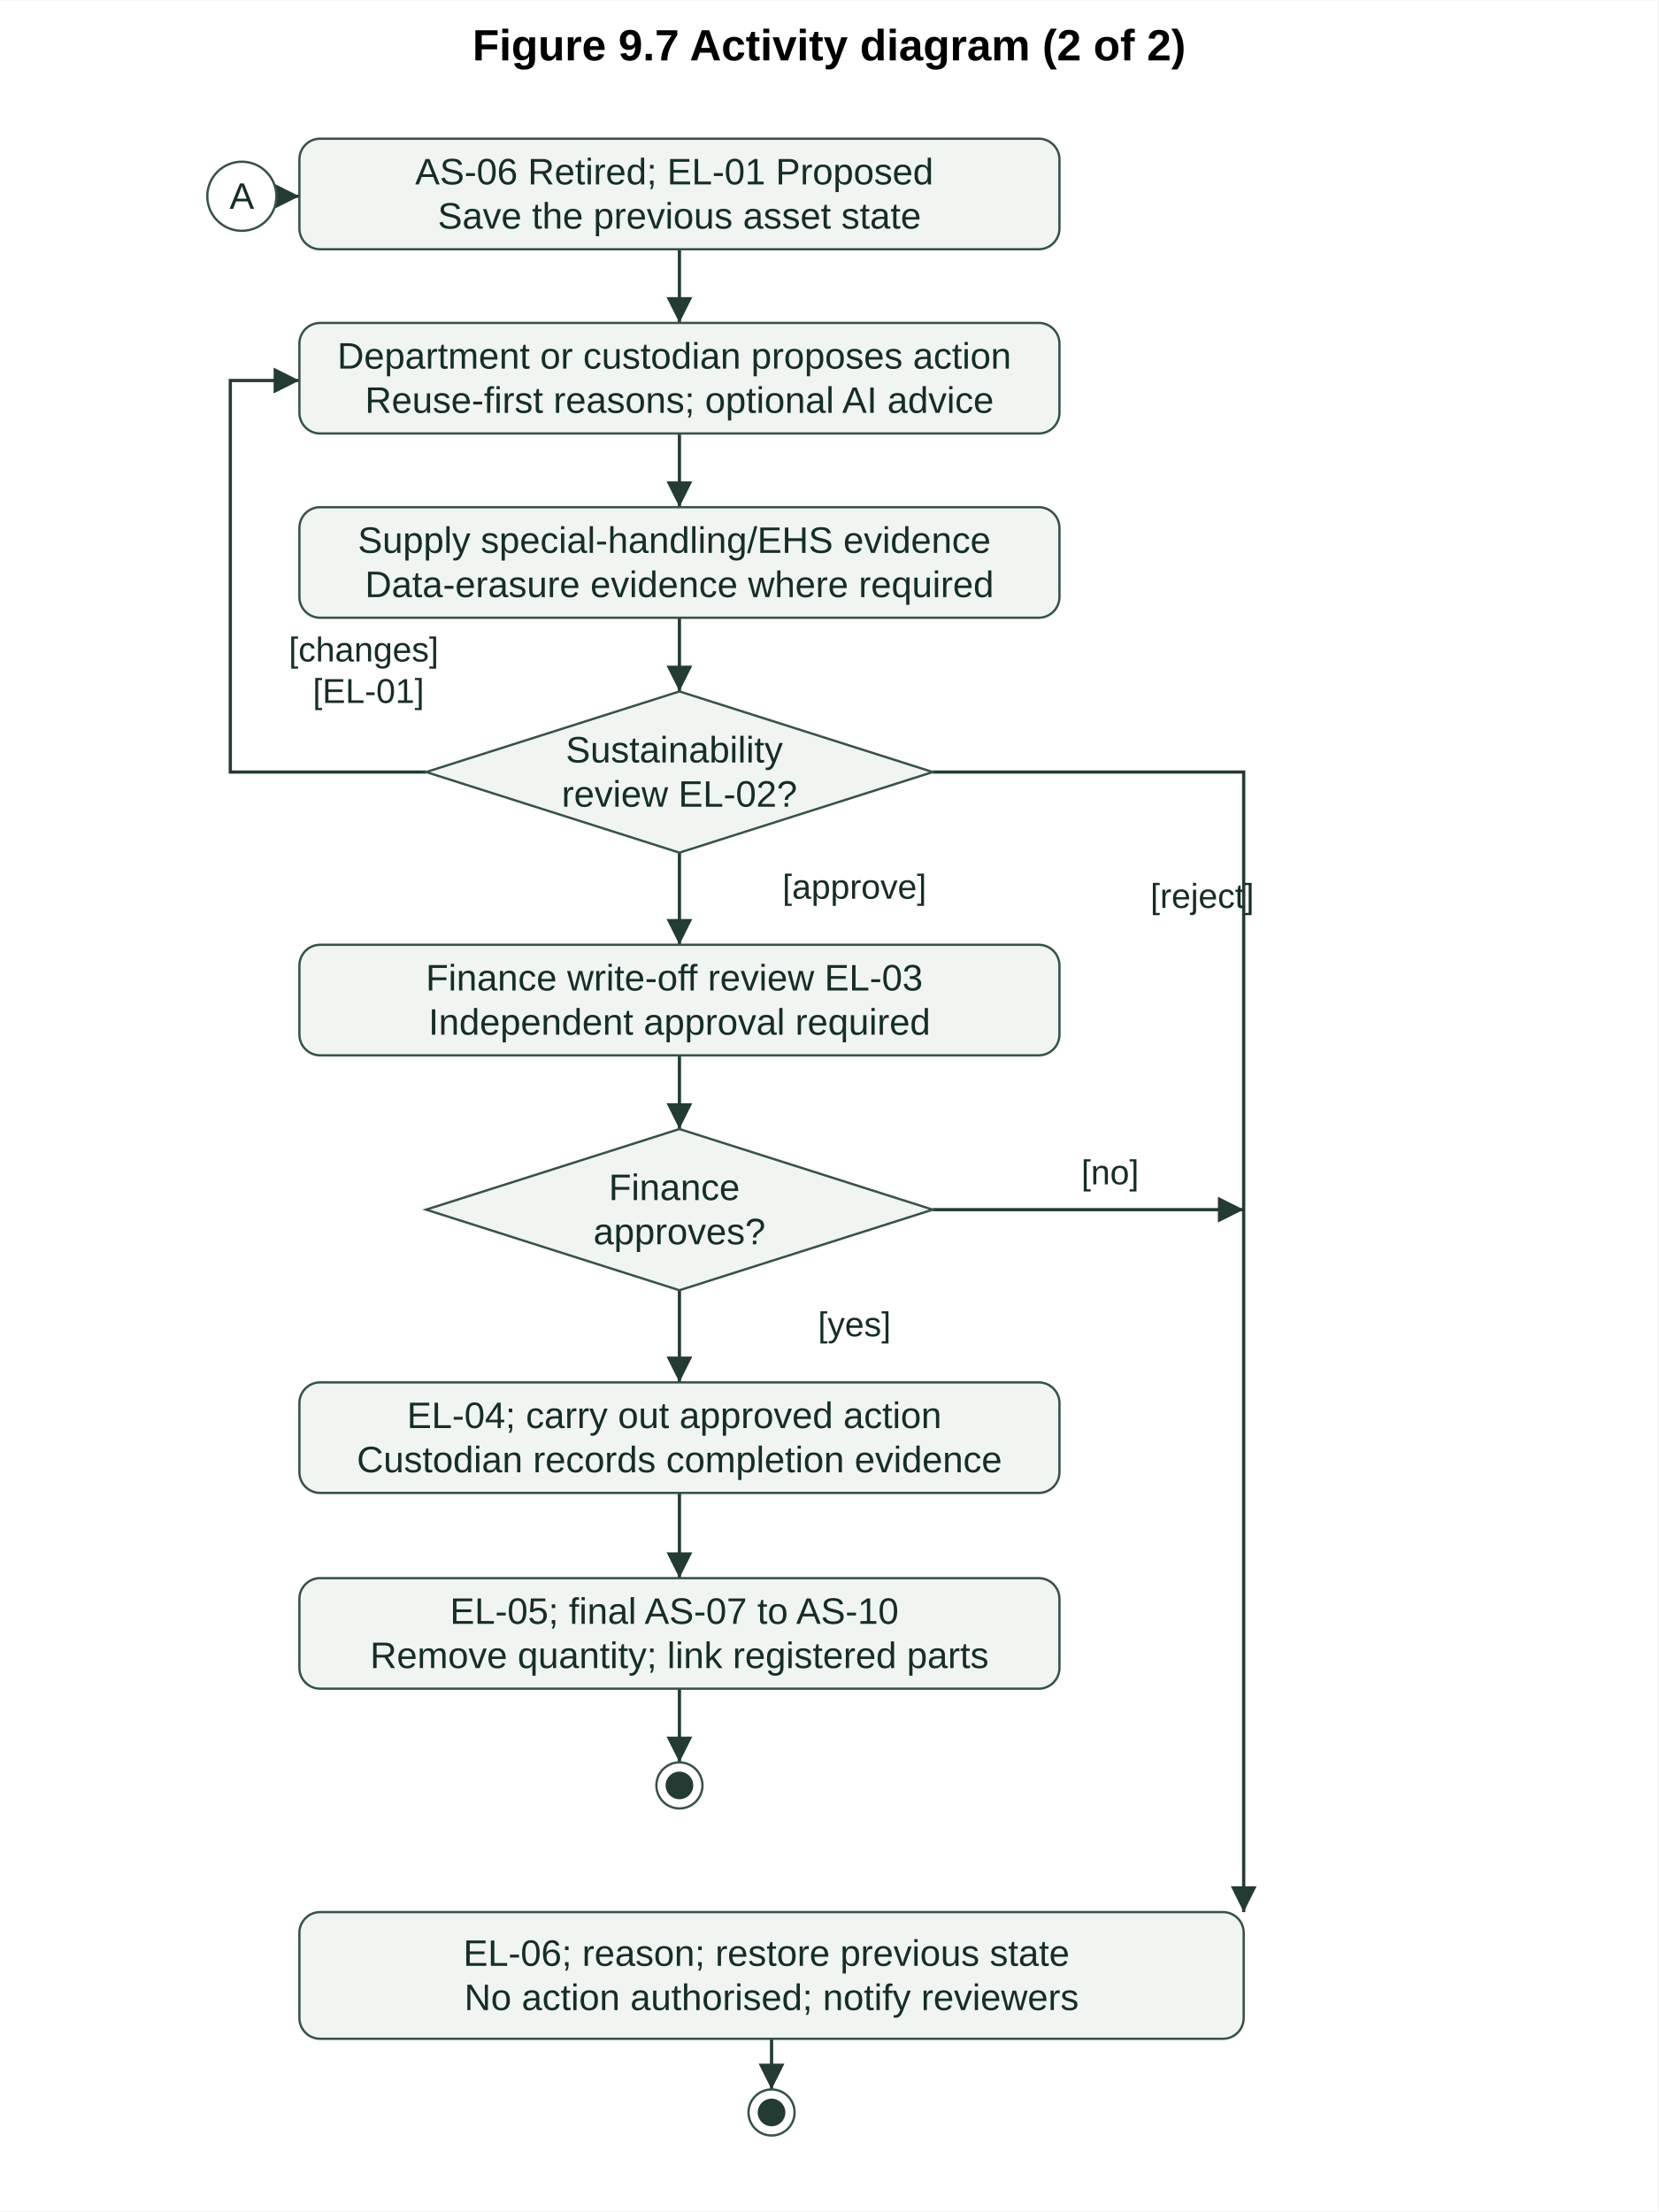
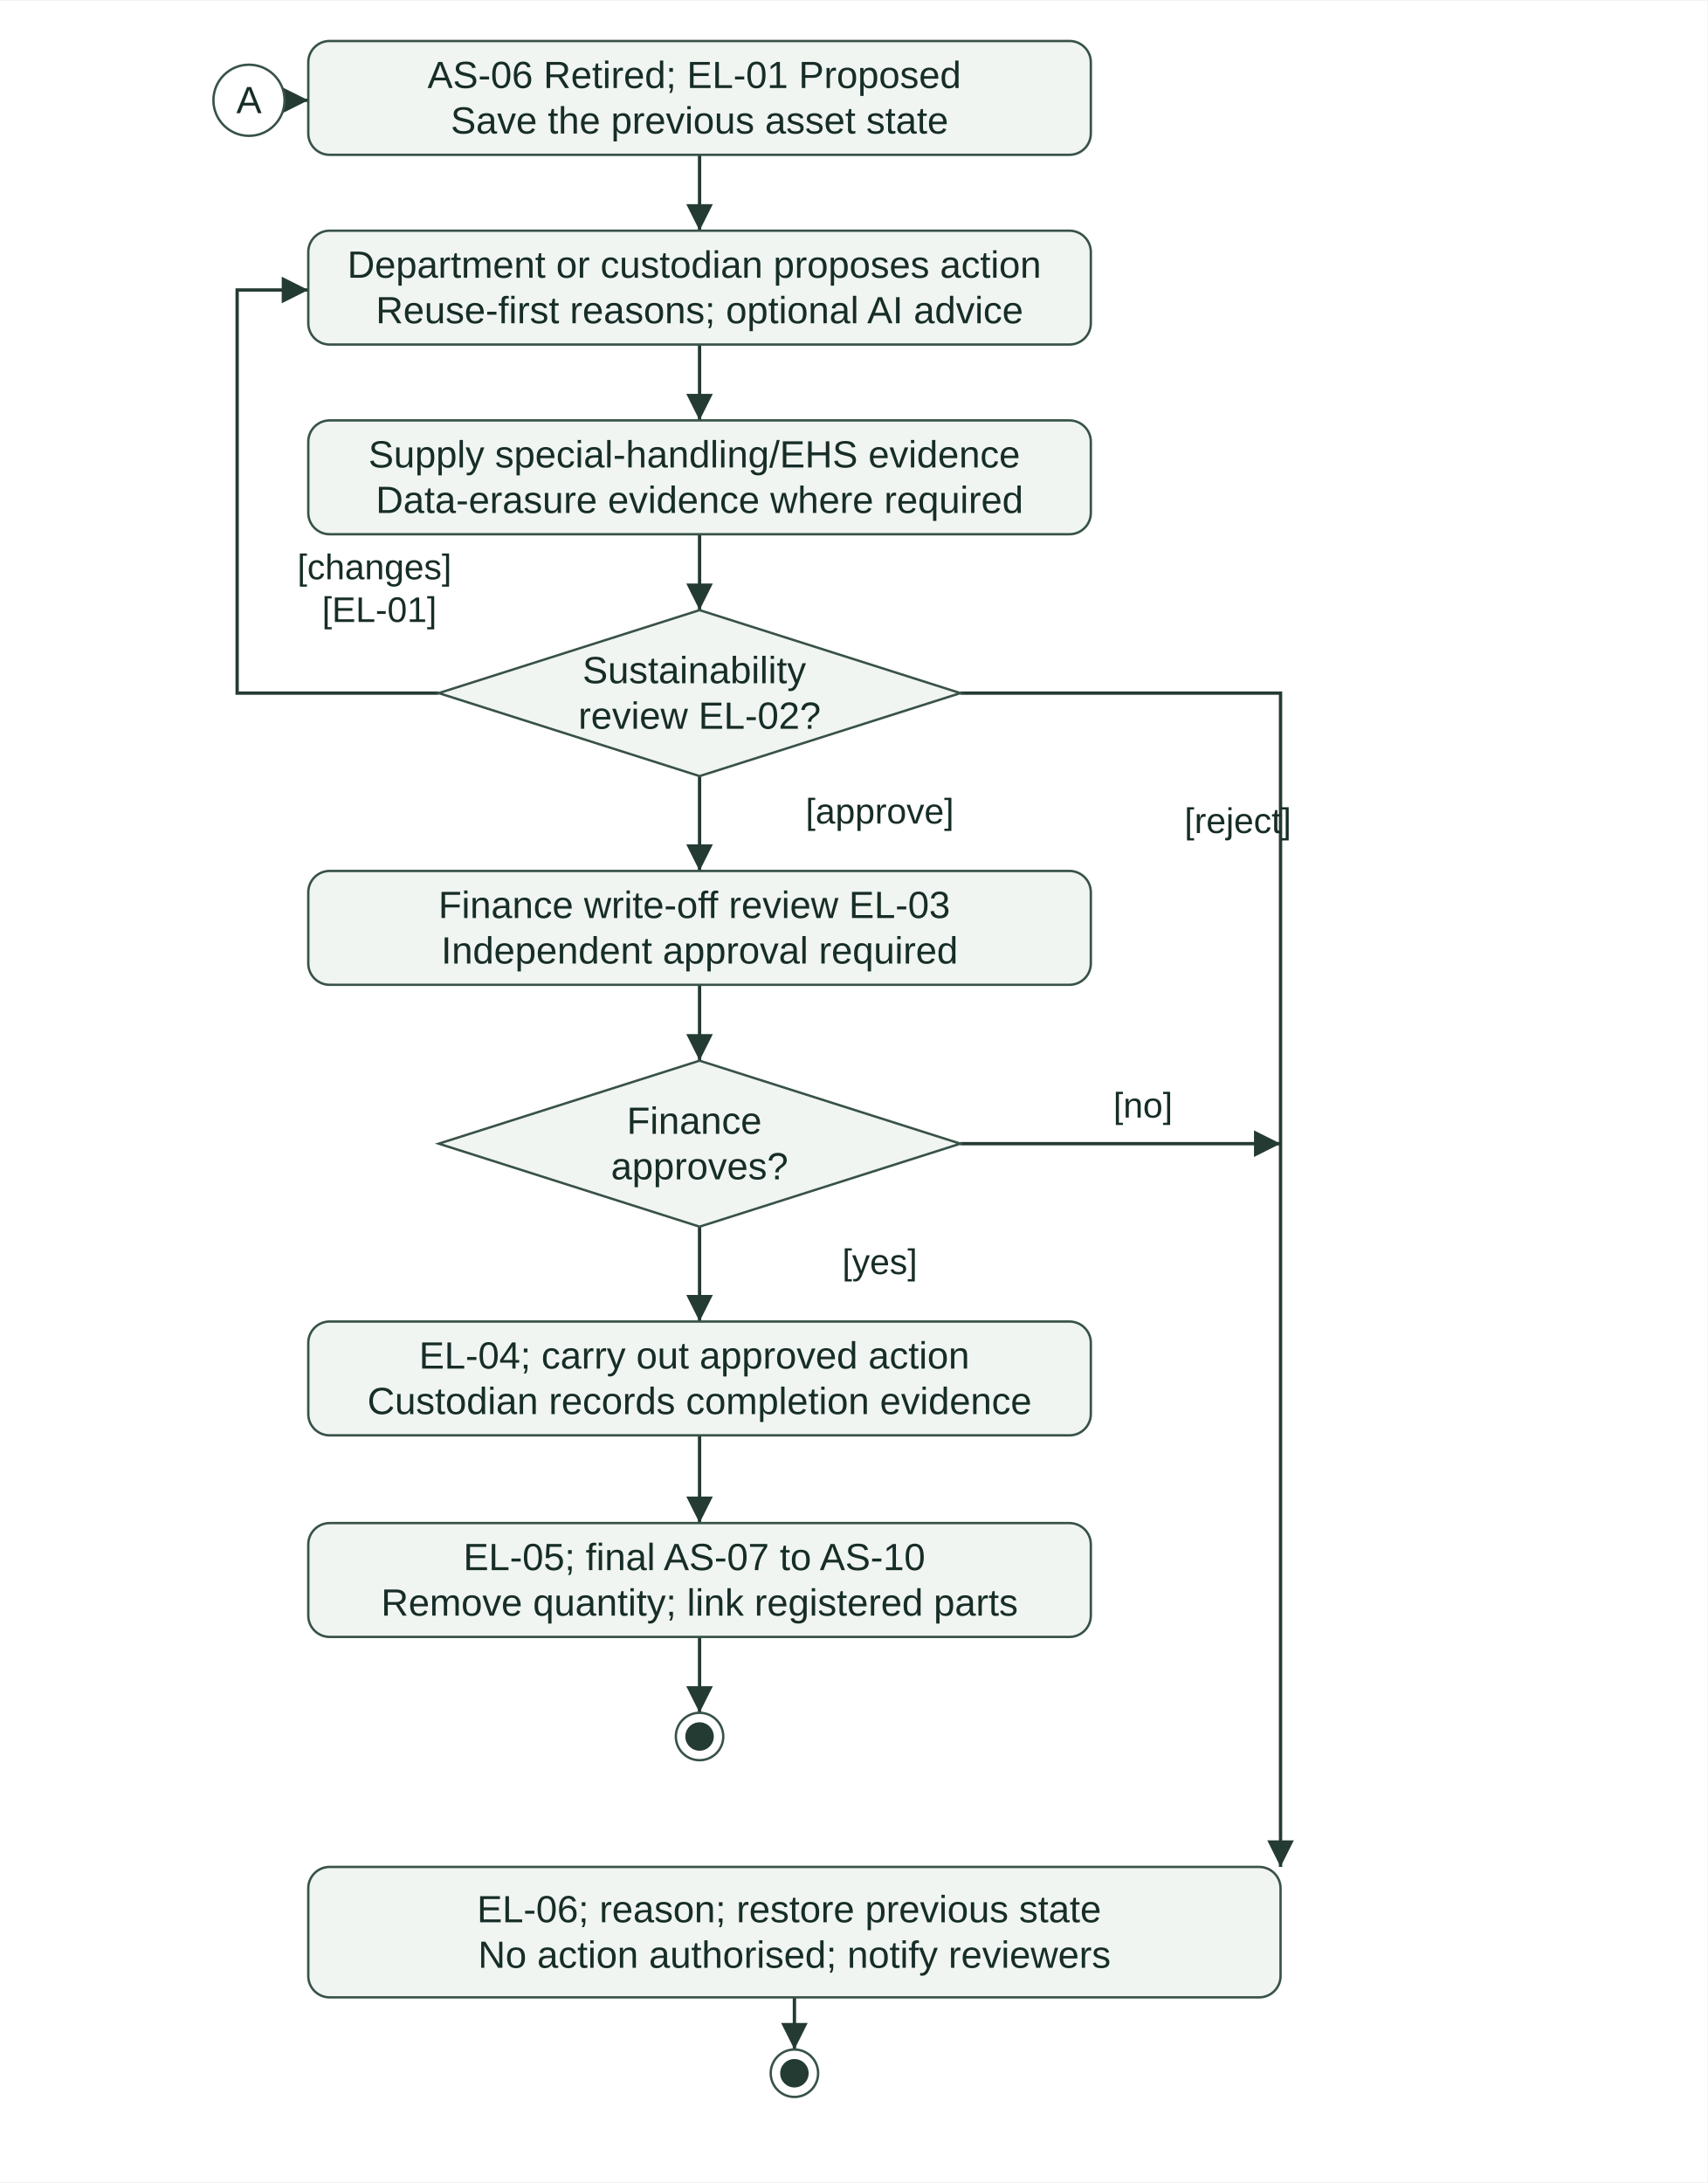
- <svg xmlns="http://www.w3.org/2000/svg" width="560" height="747" viewBox="0 0 720 960">
-   <rect width="720" height="960" fill="white" />
-   <text x="360" y="26" text-anchor="middle" font-family="Arial" font-size="19" font-weight="bold">Figure 9.7 Activity diagram (2 of 2)</text>
-   <svg x="80.0" y="43" width="560" height="902" viewBox="590 48 560 902">
+ <svg xmlns="http://www.w3.org/2000/svg" width="560" height="716" viewBox="0 0 720 920">
+   <rect width="720" height="920" fill="white" />
+   <svg x="80.0" y="0" width="560" height="902" viewBox="590 48 560 902">
    <defs>
      <marker id="arrow" markerWidth="9" markerHeight="8" refX="8" refY="4" orient="auto">
        <path d="M0,0 L8,4 L0,8 Z" fill="#243b33" />
      </marker>
      <marker id="open" markerWidth="9" markerHeight="8" refX="8" refY="4" orient="auto">
        <path d="M0,0 L8,4 L0,8" fill="none" stroke="#243b33" />
      </marker>
    </defs>
    <rect width="100%" height="100%" fill="white" />
    <polyline points="260,74 260,94" fill="none" stroke="#243b33" stroke-width="1.4" marker-end="url(#arrow)" />
    <polyline points="260,142 260,170" fill="none" stroke="#243b33" stroke-width="1.4" marker-end="url(#arrow)" />
    <polyline points="260,240 260,280" fill="none" stroke="#243b33" stroke-width="1.4" marker-end="url(#arrow)" />
    <polyline points="260,328 260,355" fill="none" stroke="#243b33" stroke-width="1.4" marker-end="url(#arrow)" />
    <polyline points="260,425 260,465" fill="none" stroke="#243b33" stroke-width="1.4" marker-end="url(#arrow)" />
    <polyline points="260,513 260,545" fill="none" stroke="#243b33" stroke-width="1.4" marker-end="url(#arrow)" />
    <polyline points="260,615 260,655" fill="none" stroke="#243b33" stroke-width="1.4" marker-end="url(#arrow)" />
    <polyline points="260,703 260,735" fill="none" stroke="#243b33" stroke-width="1.4" marker-end="url(#arrow)" />
    <polyline points="150,580 35,580 35,304 95,304" fill="none" stroke="#243b33" stroke-width="1.4" marker-end="url(#arrow)" />
    <polyline points="370,390 505,390 505,465" fill="none" stroke="#243b33" stroke-width="1.4" marker-end="url(#arrow)" />
    <polyline points="505,525 505,555" fill="none" stroke="#243b33" stroke-width="1.4" marker-end="url(#arrow)" />
    <polyline points="370,205 475,205" fill="none" stroke="#243b33" stroke-width="1.4" marker-end="url(#arrow)" />
    <polyline points="630,90 640,90" fill="none" stroke="#243b33" stroke-width="1.4" marker-end="url(#arrow)" />
    <polyline points="805,113 805,145" fill="none" stroke="#243b33" stroke-width="1.4" marker-end="url(#arrow)" />
    <polyline points="805,193 805,225" fill="none" stroke="#243b33" stroke-width="1.4" marker-end="url(#arrow)" />
    <polyline points="805,273 805,305" fill="none" stroke="#243b33" stroke-width="1.4" marker-end="url(#arrow)" />
    <polyline points="805,375 805,415" fill="none" stroke="#243b33" stroke-width="1.4" marker-end="url(#arrow)" />
    <polyline points="805,463 805,495" fill="none" stroke="#243b33" stroke-width="1.4" marker-end="url(#arrow)" />
    <polyline points="805,565 805,605" fill="none" stroke="#243b33" stroke-width="1.4" marker-end="url(#arrow)" />
    <polyline points="805,653 805,690" fill="none" stroke="#243b33" stroke-width="1.4" marker-end="url(#arrow)" />
    <polyline points="805,738 805,770" fill="none" stroke="#243b33" stroke-width="1.4" marker-end="url(#arrow)" />
    <polyline points="915,340 1050,340 1050,835" fill="none" stroke="#243b33" stroke-width="1.4" marker-end="url(#arrow)" />
    <polyline points="915,530 1050,530" fill="none" stroke="#243b33" stroke-width="1.4" marker-end="url(#arrow)" />
    <polyline points="845,890 845,912" fill="none" stroke="#243b33" stroke-width="1.4" marker-end="url(#arrow)" />
    <polyline points="695,340 610,340 610,170 640,170" fill="none" stroke="#243b33" stroke-width="1.4" marker-end="url(#arrow)" />
-     <text x="575.0" y="30" text-anchor="middle" font-family="Arial,sans-serif" font-size="22" font-weight="bold" fill="#172d27">
-       <tspan x="575.0" dy="0">Figure 9.7 Activity from maintenance to end of life</tspan>
-     </text>
    <circle cx="260" cy="66" r="8" fill="#243b33" />
    <rect x="95" y="94" width="330" height="48" rx="9" fill="#f0f5f1" stroke="#385247" />
    <text x="260.0" y="113.84" text-anchor="middle" font-family="Arial,sans-serif" font-size="16" font-weight="normal" fill="#172d27">
      <tspan x="260.0" dy="0">Custodian reports defect: MW-01</tspan>
      <tspan x="260.0" dy="19.2">Maintenance staff assess: MW-02</tspan>
    </text>
    <polygon points="260.0,170 370,205.0 260.0,240 150,205.0" fill="#f0f5f1" stroke="#385247" />
    <text x="260.0" y="200.84" text-anchor="middle" font-family="Arial,sans-serif" font-size="16" font-weight="normal" fill="#172d27">
      <tspan x="260.0" dy="0">Repairable and</tspan>
      <tspan x="260.0" dy="19.2">economic?</tspan>
    </text>
    <text x="336" y="260.0" text-anchor="middle" font-family="Arial,sans-serif" font-size="15" font-weight="normal" fill="#172d27">
      <tspan x="336" dy="0">[yes]</tspan>
    </text>
    <rect x="95" y="280" width="330" height="48" rx="9" fill="#f0f5f1" stroke="#385247" />
    <text x="260.0" y="299.84" text-anchor="middle" font-family="Arial,sans-serif" font-size="16" font-weight="normal" fill="#172d27">
      <tspan x="260.0" dy="0">Record plan and estimate: MW-03</tspan>
      <tspan x="260.0" dy="19.2">Department and conditional Finance review</tspan>
    </text>
    <polygon points="260.0,355 370,390.0 260.0,425 150,390.0" fill="#f0f5f1" stroke="#385247" />
    <text x="260.0" y="395.44" text-anchor="middle" font-family="Arial,sans-serif" font-size="16" font-weight="normal" fill="#172d27">
      <tspan x="260.0" dy="0">Costs approved?</tspan>
    </text>
    <text x="336" y="445.0" text-anchor="middle" font-family="Arial,sans-serif" font-size="15" font-weight="normal" fill="#172d27">
      <tspan x="336" dy="0">[yes]</tspan>
    </text>
    <rect x="95" y="465" width="330" height="48" rx="9" fill="#f0f5f1" stroke="#385247" />
    <text x="260.0" y="484.84" text-anchor="middle" font-family="Arial,sans-serif" font-size="16" font-weight="normal" fill="#172d27">
      <tspan x="260.0" dy="0">MW-04 then MW-05</tspan>
      <tspan x="260.0" dy="19.2">AS-04; perform approved work</tspan>
    </text>
    <polygon points="260.0,545 370,580.0 260.0,615 150,580.0" fill="#f0f5f1" stroke="#385247" />
    <text x="260.0" y="575.84" text-anchor="middle" font-family="Arial,sans-serif" font-size="16" font-weight="normal" fill="#172d27">
      <tspan x="260.0" dy="0">Cost exceeds</tspan>
      <tspan x="260.0" dy="19.2">approval?</tspan>
    </text>
    <text x="336" y="635.0" text-anchor="middle" font-family="Arial,sans-serif" font-size="15" font-weight="normal" fill="#172d27">
      <tspan x="336" dy="0">[no]</tspan>
    </text>
    <rect x="95" y="655" width="330" height="48" rx="9" fill="#f0f5f1" stroke="#385247" />
    <text x="260.0" y="674.84" text-anchor="middle" font-family="Arial,sans-serif" font-size="16" font-weight="normal" fill="#172d27">
      <tspan x="260.0" dy="0">Record parts, labour, cost and outcome</tspan>
      <tspan x="260.0" dy="19.2">MW-06; restore AS-02 or AS-03</tspan>
    </text>
    <ellipse cx="260.0" cy="745.0" rx="10.0" ry="10.0" fill="white" stroke="#385247" />
    <text x="260.0" y="750.44" text-anchor="middle" font-family="Arial,sans-serif" font-size="16" font-weight="normal" fill="#172d27">
      <tspan x="260.0" dy="0" />
    </text>
    <circle cx="260" cy="745" r="6" fill="#243b33" />
    <text x="90" y="449" text-anchor="middle" font-family="Arial,sans-serif" font-size="15" font-weight="normal" fill="#172d27">
      <tspan x="90" dy="0">[yes: MW-03]</tspan>
    </text>
    <text x="480" y="380" text-anchor="middle" font-family="Arial,sans-serif" font-size="15" font-weight="normal" fill="#172d27">
      <tspan x="480" dy="0">[no]</tspan>
    </text>
    <rect x="435" y="465" width="140" height="60" rx="9" fill="#f0f5f1" stroke="#385247" />
    <text x="505.0" y="490.84" text-anchor="middle" font-family="Arial,sans-serif" font-size="16" font-weight="normal" fill="#172d27">
      <tspan x="505.0" dy="0">MW-08 Rejected</tspan>
      <tspan x="505.0" dy="19.2">Reason; no work</tspan>
    </text>
    <ellipse cx="505.0" cy="565.0" rx="10.0" ry="10.0" fill="white" stroke="#385247" />
    <text x="505.0" y="570.44" text-anchor="middle" font-family="Arial,sans-serif" font-size="16" font-weight="normal" fill="#172d27">
      <tspan x="505.0" dy="0" />
    </text>
    <circle cx="505" cy="565" r="6" fill="#243b33" />
    <text x="450" y="185" text-anchor="middle" font-family="Arial,sans-serif" font-size="15" font-weight="normal" fill="#172d27">
      <tspan x="450" dy="0">[no: MW-07]</tspan>
    </text>
    <ellipse cx="490.0" cy="205.0" rx="15.0" ry="15.0" fill="white" stroke="#385247" />
    <text x="490.0" y="210.44" text-anchor="middle" font-family="Arial,sans-serif" font-size="16" font-weight="normal" fill="#172d27">
      <tspan x="490.0" dy="0">A</tspan>
    </text>
    <ellipse cx="615.0" cy="90.0" rx="15.0" ry="15.0" fill="white" stroke="#385247" />
    <text x="615.0" y="95.44" text-anchor="middle" font-family="Arial,sans-serif" font-size="16" font-weight="normal" fill="#172d27">
      <tspan x="615.0" dy="0">A</tspan>
    </text>
    <rect x="640" y="65" width="330" height="48" rx="9" fill="#f0f5f1" stroke="#385247" />
    <text x="805.0" y="84.84" text-anchor="middle" font-family="Arial,sans-serif" font-size="16" font-weight="normal" fill="#172d27">
      <tspan x="805.0" dy="0">AS-06 Retired; EL-01 Proposed</tspan>
      <tspan x="805.0" dy="19.2">Save the previous asset state</tspan>
    </text>
    <rect x="640" y="145" width="330" height="48" rx="9" fill="#f0f5f1" stroke="#385247" />
    <text x="805.0" y="164.84" text-anchor="middle" font-family="Arial,sans-serif" font-size="16" font-weight="normal" fill="#172d27">
      <tspan x="805.0" dy="0">Department or custodian proposes action</tspan>
      <tspan x="805.0" dy="19.2">Reuse-first reasons; optional AI advice</tspan>
    </text>
    <rect x="640" y="225" width="330" height="48" rx="9" fill="#f0f5f1" stroke="#385247" />
    <text x="805.0" y="244.84" text-anchor="middle" font-family="Arial,sans-serif" font-size="16" font-weight="normal" fill="#172d27">
      <tspan x="805.0" dy="0">Supply special-handling/EHS evidence</tspan>
      <tspan x="805.0" dy="19.2">Data-erasure evidence where required</tspan>
    </text>
    <polygon points="805.0,305 915,340.0 805.0,375 695,340.0" fill="#f0f5f1" stroke="#385247" />
    <text x="805.0" y="335.84" text-anchor="middle" font-family="Arial,sans-serif" font-size="16" font-weight="normal" fill="#172d27">
      <tspan x="805.0" dy="0">Sustainability</tspan>
      <tspan x="805.0" dy="19.2">review EL-02?</tspan>
    </text>
    <text x="881" y="395.0" text-anchor="middle" font-family="Arial,sans-serif" font-size="15" font-weight="normal" fill="#172d27">
      <tspan x="881" dy="0">[approve]</tspan>
    </text>
    <rect x="640" y="415" width="330" height="48" rx="9" fill="#f0f5f1" stroke="#385247" />
    <text x="805.0" y="434.84" text-anchor="middle" font-family="Arial,sans-serif" font-size="16" font-weight="normal" fill="#172d27">
      <tspan x="805.0" dy="0">Finance write-off review EL-03</tspan>
      <tspan x="805.0" dy="19.2">Independent approval required</tspan>
    </text>
    <polygon points="805.0,495 915,530.0 805.0,565 695,530.0" fill="#f0f5f1" stroke="#385247" />
    <text x="805.0" y="525.84" text-anchor="middle" font-family="Arial,sans-serif" font-size="16" font-weight="normal" fill="#172d27">
      <tspan x="805.0" dy="0">Finance</tspan>
      <tspan x="805.0" dy="19.2">approves?</tspan>
    </text>
    <text x="881" y="585.0" text-anchor="middle" font-family="Arial,sans-serif" font-size="15" font-weight="normal" fill="#172d27">
      <tspan x="881" dy="0">[yes]</tspan>
    </text>
    <rect x="640" y="605" width="330" height="48" rx="9" fill="#f0f5f1" stroke="#385247" />
    <text x="805.0" y="624.84" text-anchor="middle" font-family="Arial,sans-serif" font-size="16" font-weight="normal" fill="#172d27">
      <tspan x="805.0" dy="0">EL-04; carry out approved action</tspan>
      <tspan x="805.0" dy="19.2">Custodian records completion evidence</tspan>
    </text>
    <rect x="640" y="690" width="330" height="48" rx="9" fill="#f0f5f1" stroke="#385247" />
    <text x="805.0" y="709.84" text-anchor="middle" font-family="Arial,sans-serif" font-size="16" font-weight="normal" fill="#172d27">
      <tspan x="805.0" dy="0">EL-05; final AS-07 to AS-10</tspan>
      <tspan x="805.0" dy="19.2">Remove quantity; link registered parts</tspan>
    </text>
    <ellipse cx="805.0" cy="780.0" rx="10.0" ry="10.0" fill="white" stroke="#385247" />
    <text x="805.0" y="785.44" text-anchor="middle" font-family="Arial,sans-serif" font-size="16" font-weight="normal" fill="#172d27">
      <tspan x="805.0" dy="0" />
    </text>
    <circle cx="805" cy="780" r="6" fill="#243b33" />
    <text x="1032" y="399" text-anchor="middle" font-family="Arial,sans-serif" font-size="15" font-weight="normal" fill="#172d27">
      <tspan x="1032" dy="0">[reject]</tspan>
    </text>
    <text x="992" y="519" text-anchor="middle" font-family="Arial,sans-serif" font-size="15" font-weight="normal" fill="#172d27">
      <tspan x="992" dy="0">[no]</tspan>
    </text>
    <rect x="640" y="835" width="410" height="55" rx="9" fill="#f0f5f1" stroke="#385247" />
    <text x="845.0" y="858.34" text-anchor="middle" font-family="Arial,sans-serif" font-size="16" font-weight="normal" fill="#172d27">
      <tspan x="845.0" dy="0">EL-06; reason; restore previous state</tspan>
      <tspan x="845.0" dy="19.2">No action authorised; notify reviewers</tspan>
    </text>
    <ellipse cx="845.0" cy="922.0" rx="10.0" ry="10.0" fill="white" stroke="#385247" />
    <text x="845.0" y="927.44" text-anchor="middle" font-family="Arial,sans-serif" font-size="16" font-weight="normal" fill="#172d27">
      <tspan x="845.0" dy="0" />
    </text>
    <circle cx="845" cy="922" r="6" fill="#243b33" />
    <text x="670" y="292" text-anchor="middle" font-family="Arial,sans-serif" font-size="15" font-weight="normal" fill="#172d27">
      <tspan x="670" dy="0">[changes]</tspan>
      <tspan x="670" dy="18.0">[EL-01]</tspan>
    </text>
    <rect x="45" y="810" width="540" height="110" rx="0" fill="#fff6e3" stroke="#385247" />
    <text x="315.0" y="834.1" text-anchor="middle" font-family="Arial,sans-serif" font-size="15" font-weight="normal" fill="#172d27">
      <tspan x="315.0" dy="0">Guards</tspan>
      <tspan x="315.0" dy="18.0">Missing evidence: stay pending; never skip EHS or erasure.</tspan>
      <tspan x="315.0" dy="18.0">Repair fails in MW-05: MW-07 then EL-01.</tspan>
      <tspan x="315.0" dy="18.0">Retain: EL-06 rejects retirement; restore AS-02/AS-03.</tspan>
      <tspan x="315.0" dy="18.0">AI down or insufficient evidence: manual review.</tspan>
    </text>
-     <text x="575.0" y="962" text-anchor="middle" font-family="Arial,sans-serif" font-size="13" font-weight="normal" fill="#172d27">
-       <tspan x="575.0" dy="0">Dawra Campus | Zayed Alfadli 100064657 | UC-10, UC-11; FR-12 to FR-14; AI-06; BR-07 to BR-09</tspan>
-     </text>
  </svg>
</svg>
